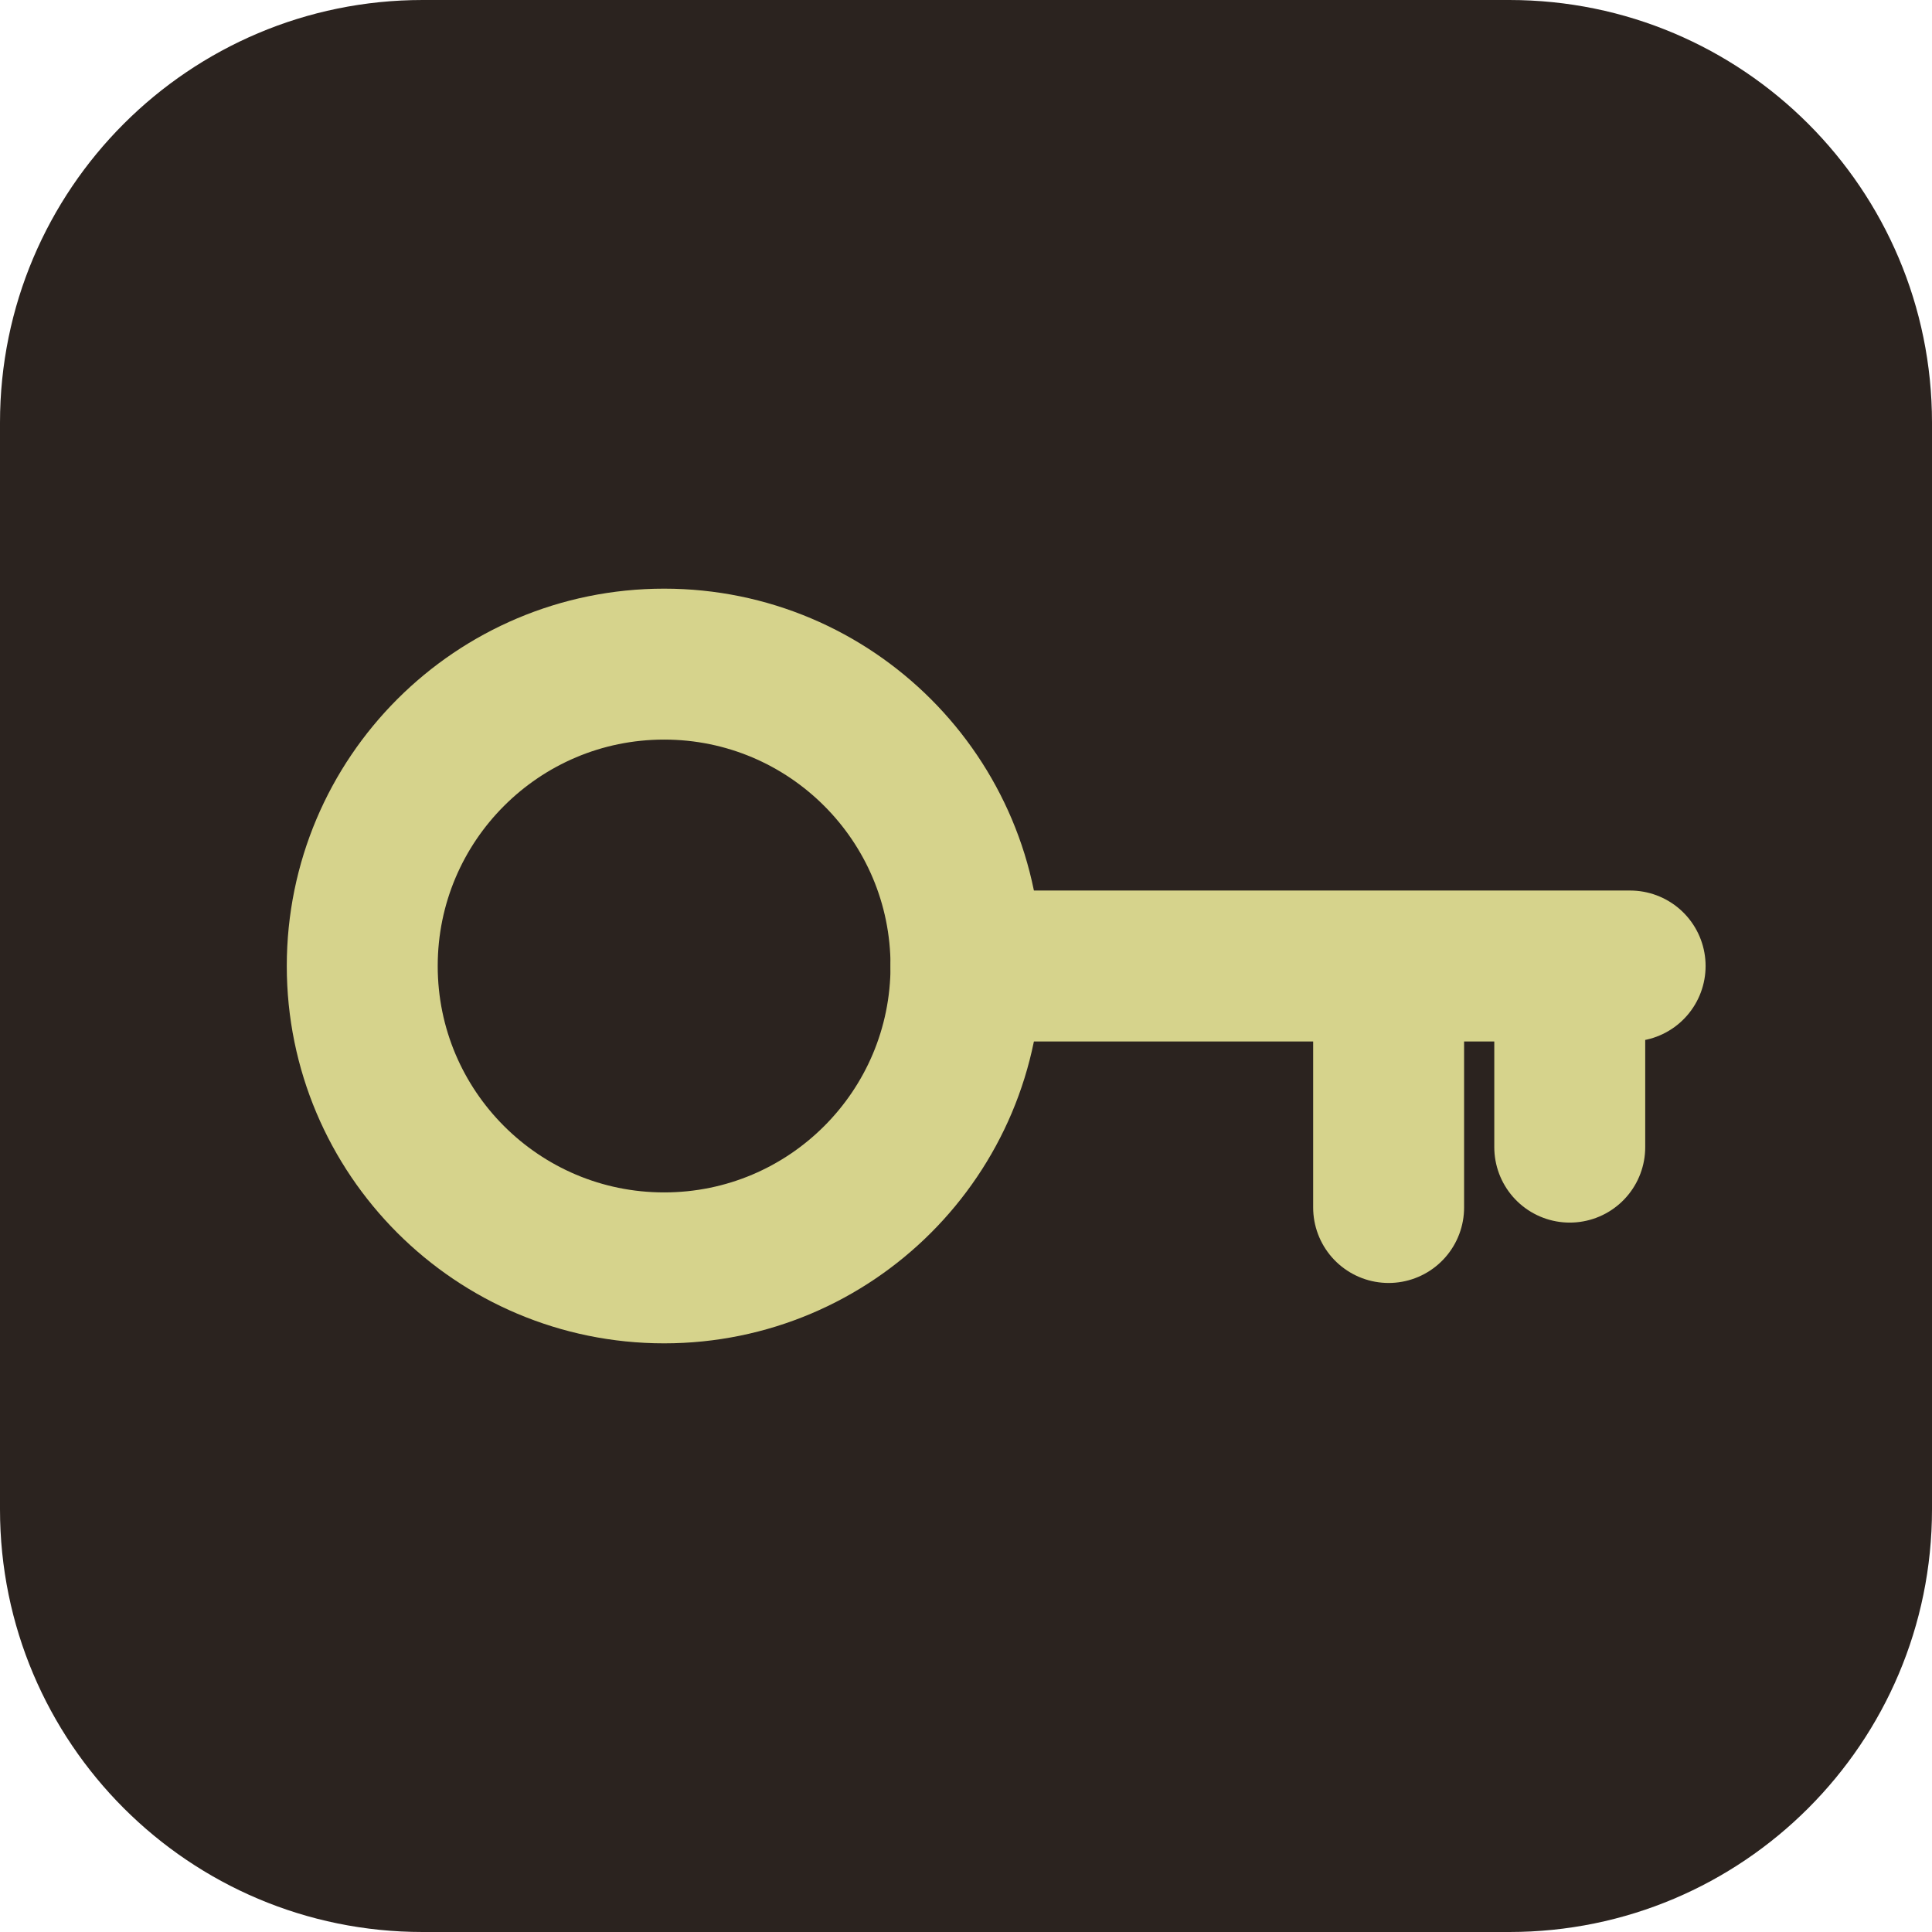
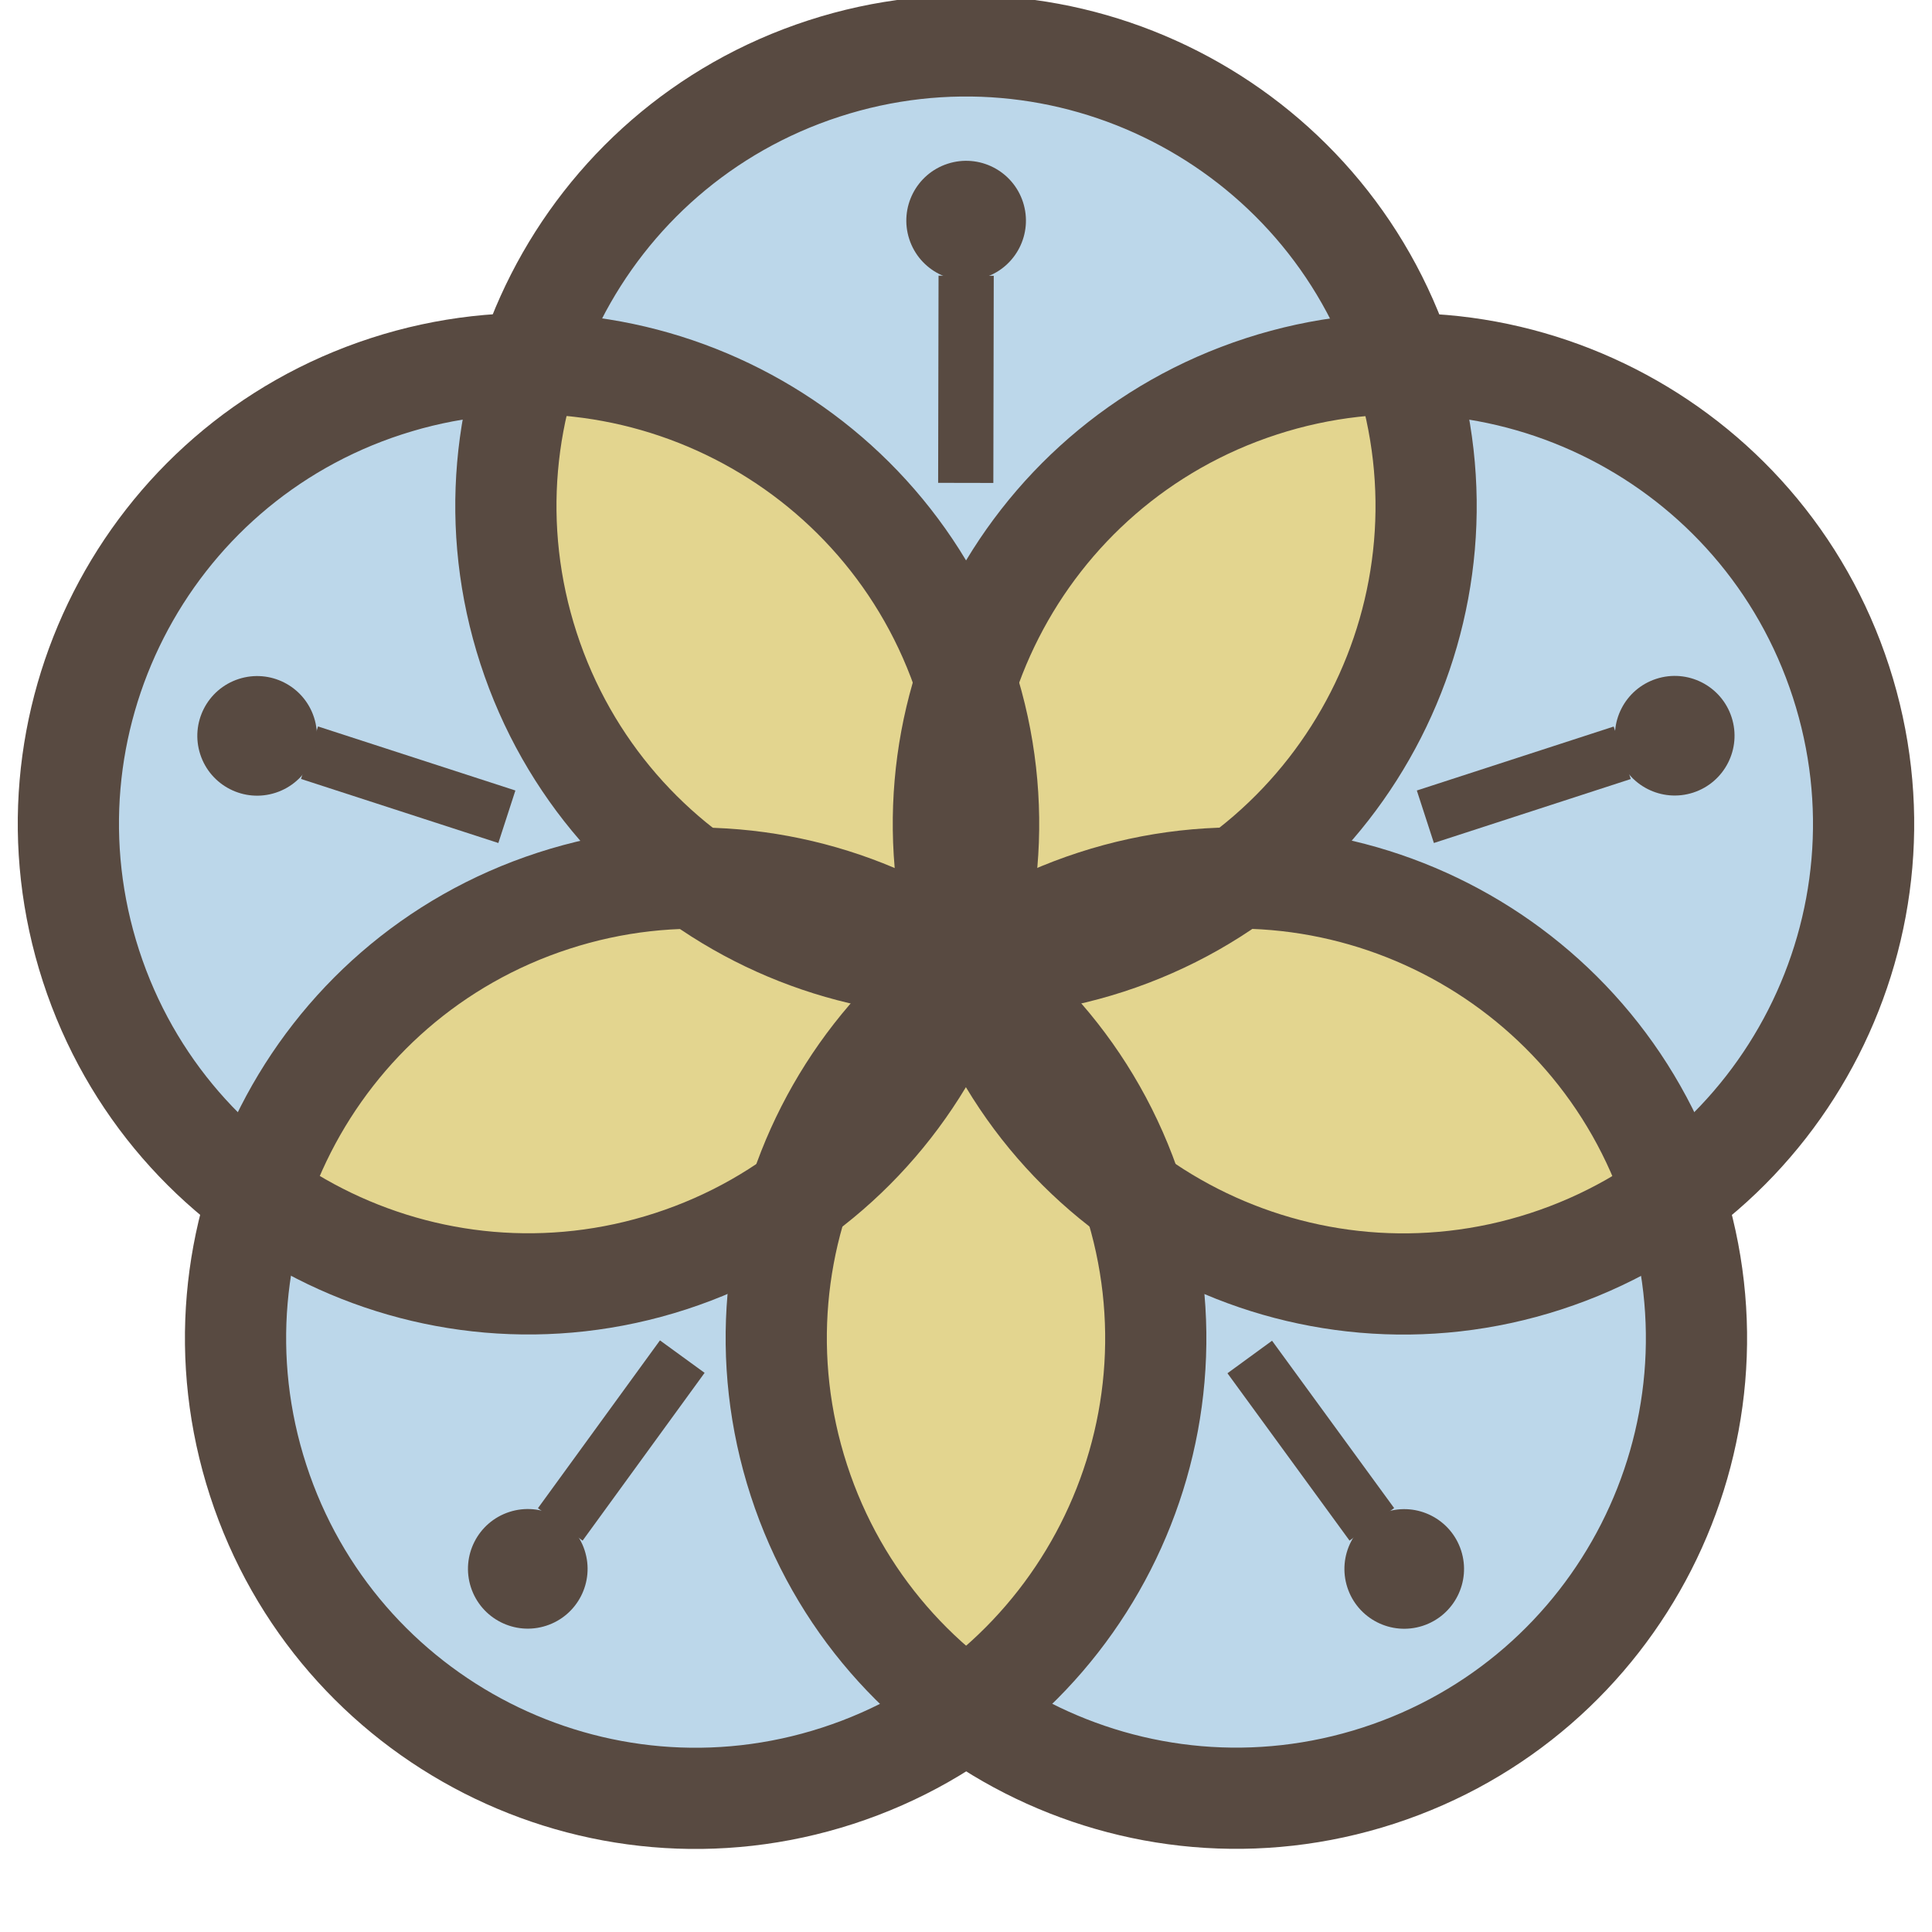
- <svg xmlns="http://www.w3.org/2000/svg" viewBox="0 0 64 64">
-   <rect width="64" height="64" rx="14" fill="#2B231F" />
-   <circle cx="22" cy="32" r="10" fill="none" stroke="#D6D38C" stroke-width="5" />
-   <path d="M32 32h22M46 32v8M52 32v6" stroke="#D6D38C" stroke-width="5" stroke-linecap="round" />
+ <svg xmlns="http://www.w3.org/2000/svg" viewBox="-21 -21 42 42">
+   <style>.bow-fill circle{fill:#bcd7ea}.bow-petal{fill:#e3d58f}.bow-stamen path{stroke:#584a41;stroke-width:1.2}.bow-stamen circle{fill:#584a41}.bow-line circle{fill:none;stroke:#584a41;stroke-width:2.2}</style>
+   <g transform="rotate(-18)">
+     <g class="bow-fill">
+       <circle cx="10.00" cy="0.00" r="10" />
+       <circle cx="3.09" cy="9.51" r="10" />
+       <circle cx="-8.09" cy="5.88" r="10" />
+       <circle cx="-8.09" cy="-5.88" r="10" />
+       <circle cx="3.09" cy="-9.51" r="10" />
+     </g>
+     <path class="bow-petal" d="M0 0Q1.84 11.23 13.09 9.51Q11.25 -1.72 0 0ZM0 0Q-10.11 5.22 -5.00 15.39Q5.11 10.17 0 0ZM0 0Q-8.09 -8.00 -16.18 0.00Q-8.09 8.00 0 0ZM0 0Q5.11 -10.17 -5.00 -15.39Q-10.11 -5.22 0 0ZM0 0Q11.25 1.72 13.09 -9.51Q1.84 -11.23 0 0Z" />
+     <g class="bow-stamen">
+       <path d="M10.50 0.00L15.00 0.00" />
+       <circle cx="16.20" cy="0.00" r="1.30" />
+       <path d="M3.24 9.99L4.64 14.27" />
+       <circle cx="5.01" cy="15.41" r="1.30" />
+       <path d="M-8.49 6.17L-12.14 8.82" />
+       <circle cx="-13.11" cy="9.52" r="1.30" />
+       <path d="M-8.49 -6.17L-12.14 -8.82" />
+       <circle cx="-13.11" cy="-9.52" r="1.30" />
+       <path d="M3.24 -9.99L4.64 -14.27" />
+       <circle cx="5.01" cy="-15.41" r="1.30" />
+     </g>
+     <g class="bow-line">
+       <circle cx="10.00" cy="0.00" r="10" />
+       <circle cx="3.09" cy="9.51" r="10" />
+       <circle cx="-8.09" cy="5.88" r="10" />
+       <circle cx="-8.09" cy="-5.88" r="10" />
+       <circle cx="3.09" cy="-9.51" r="10" />
+     </g>
+   </g>
</svg>
